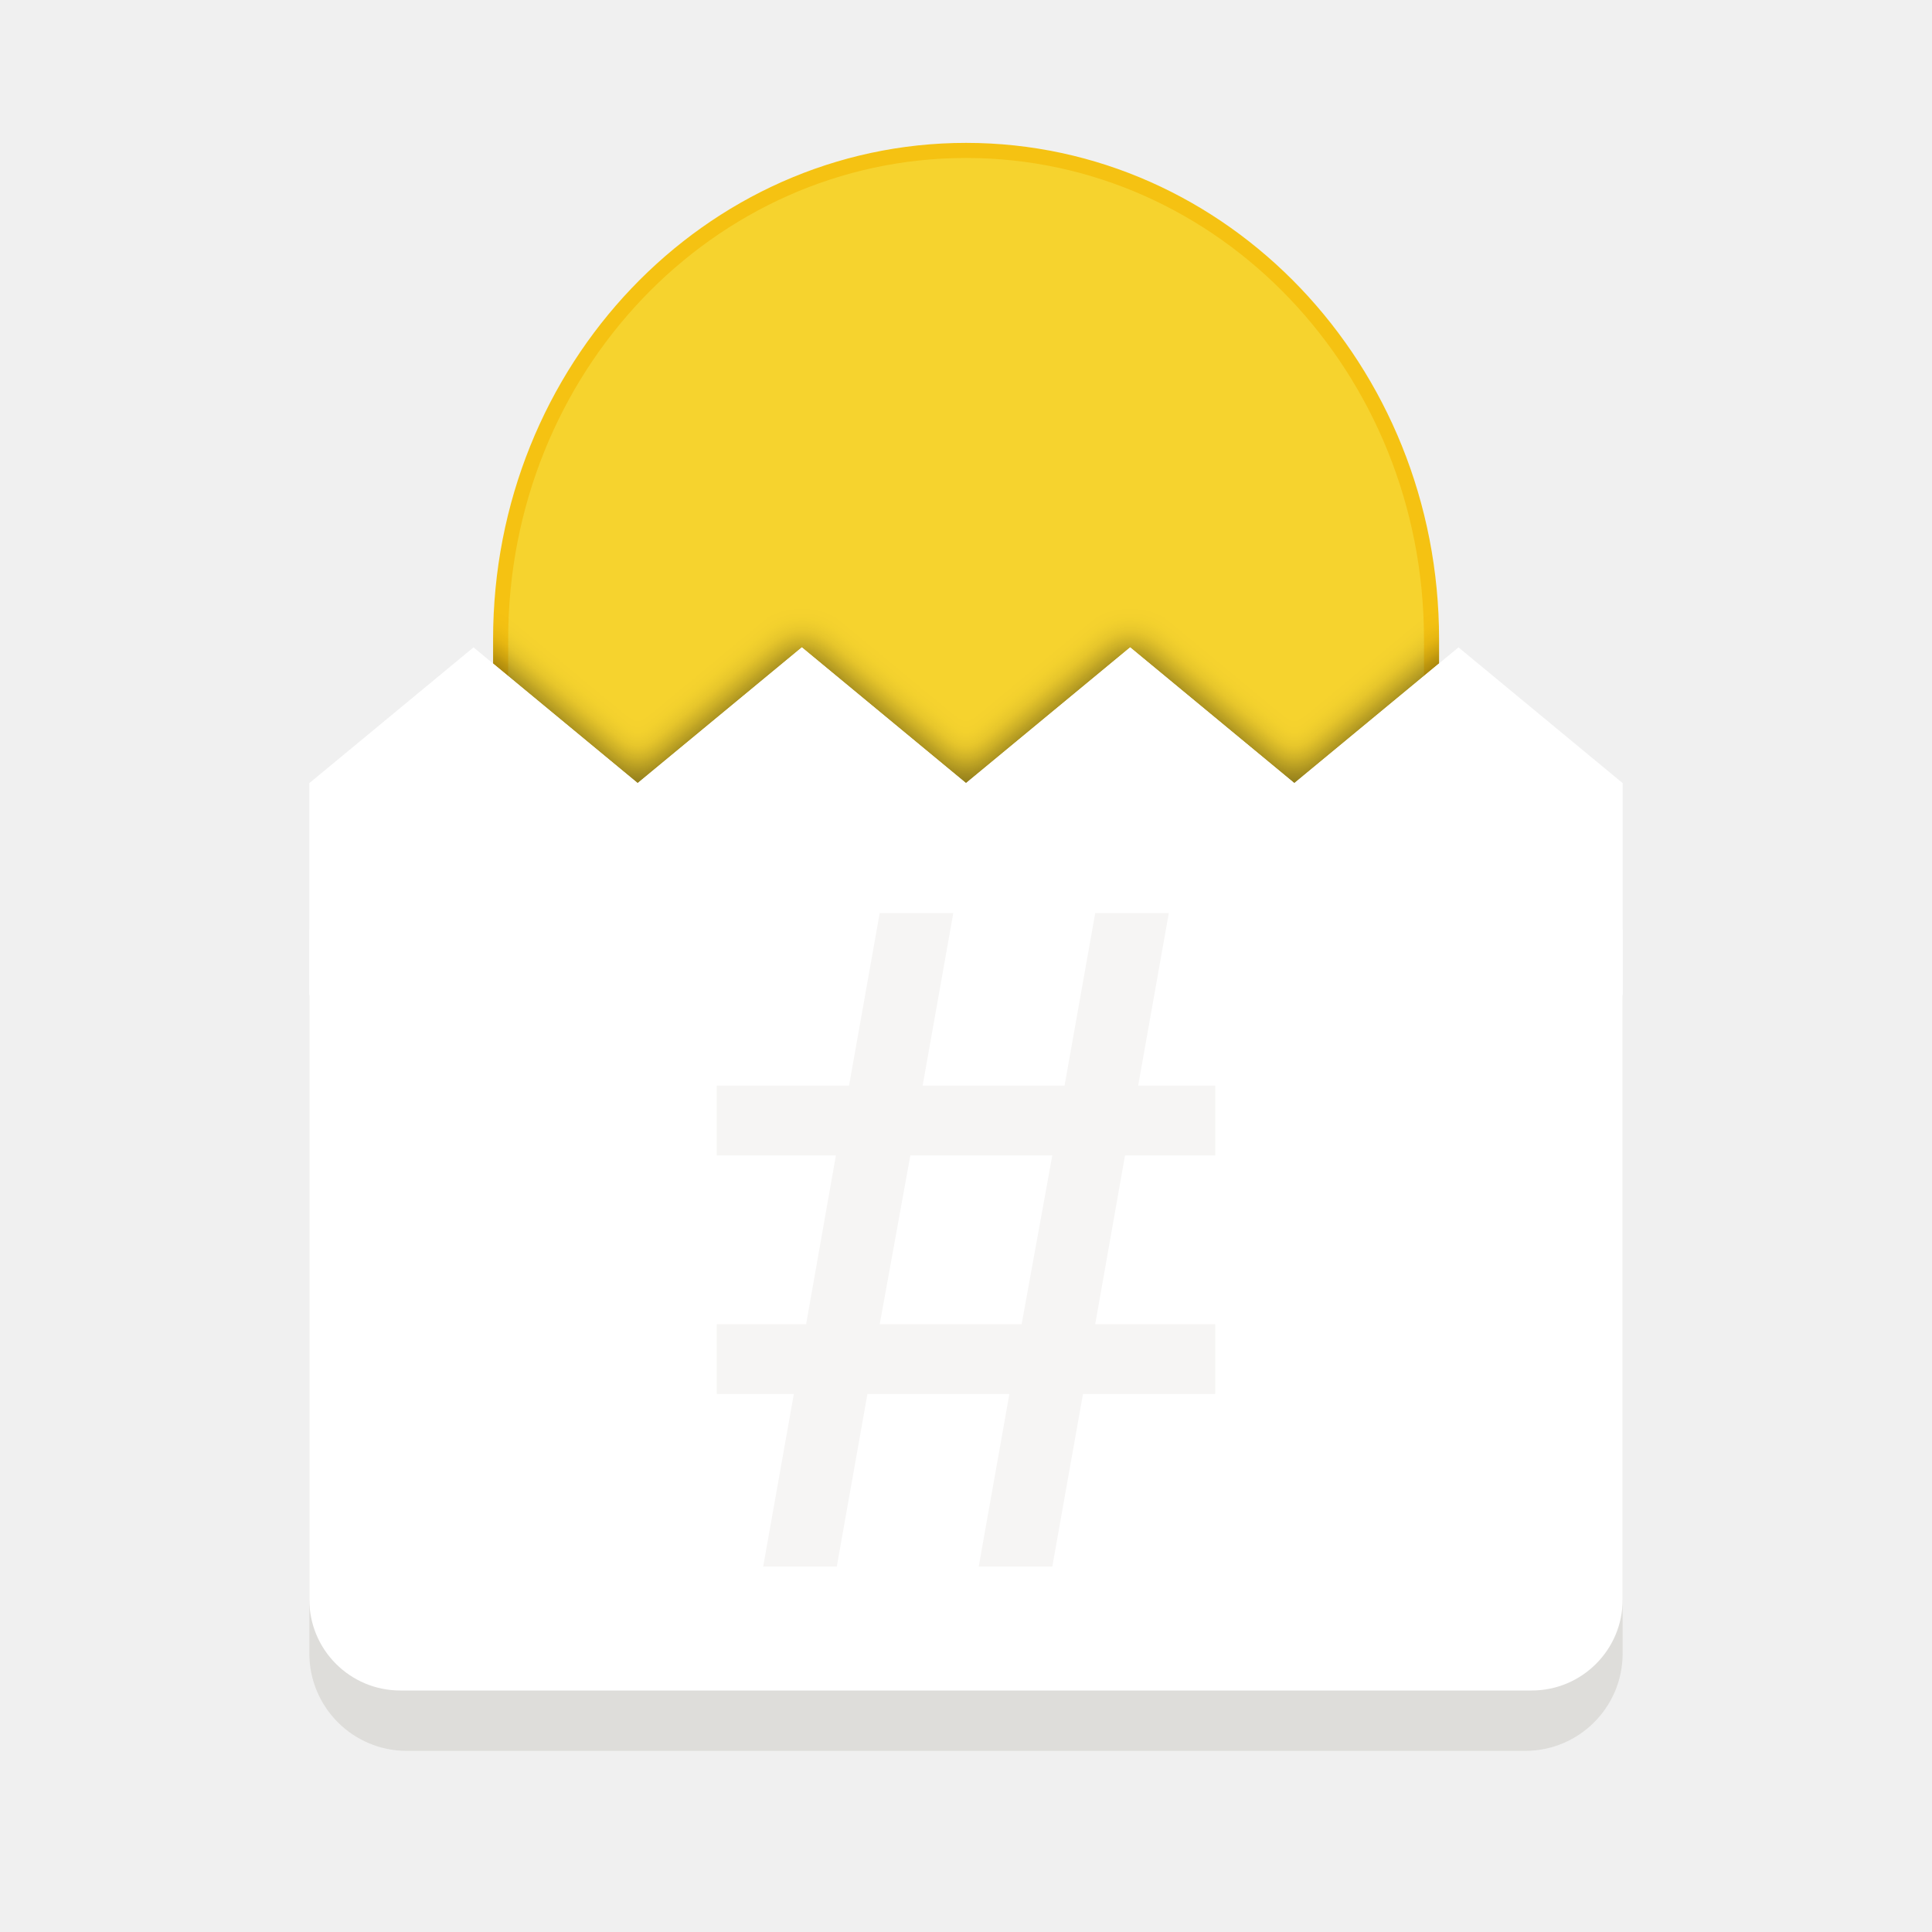
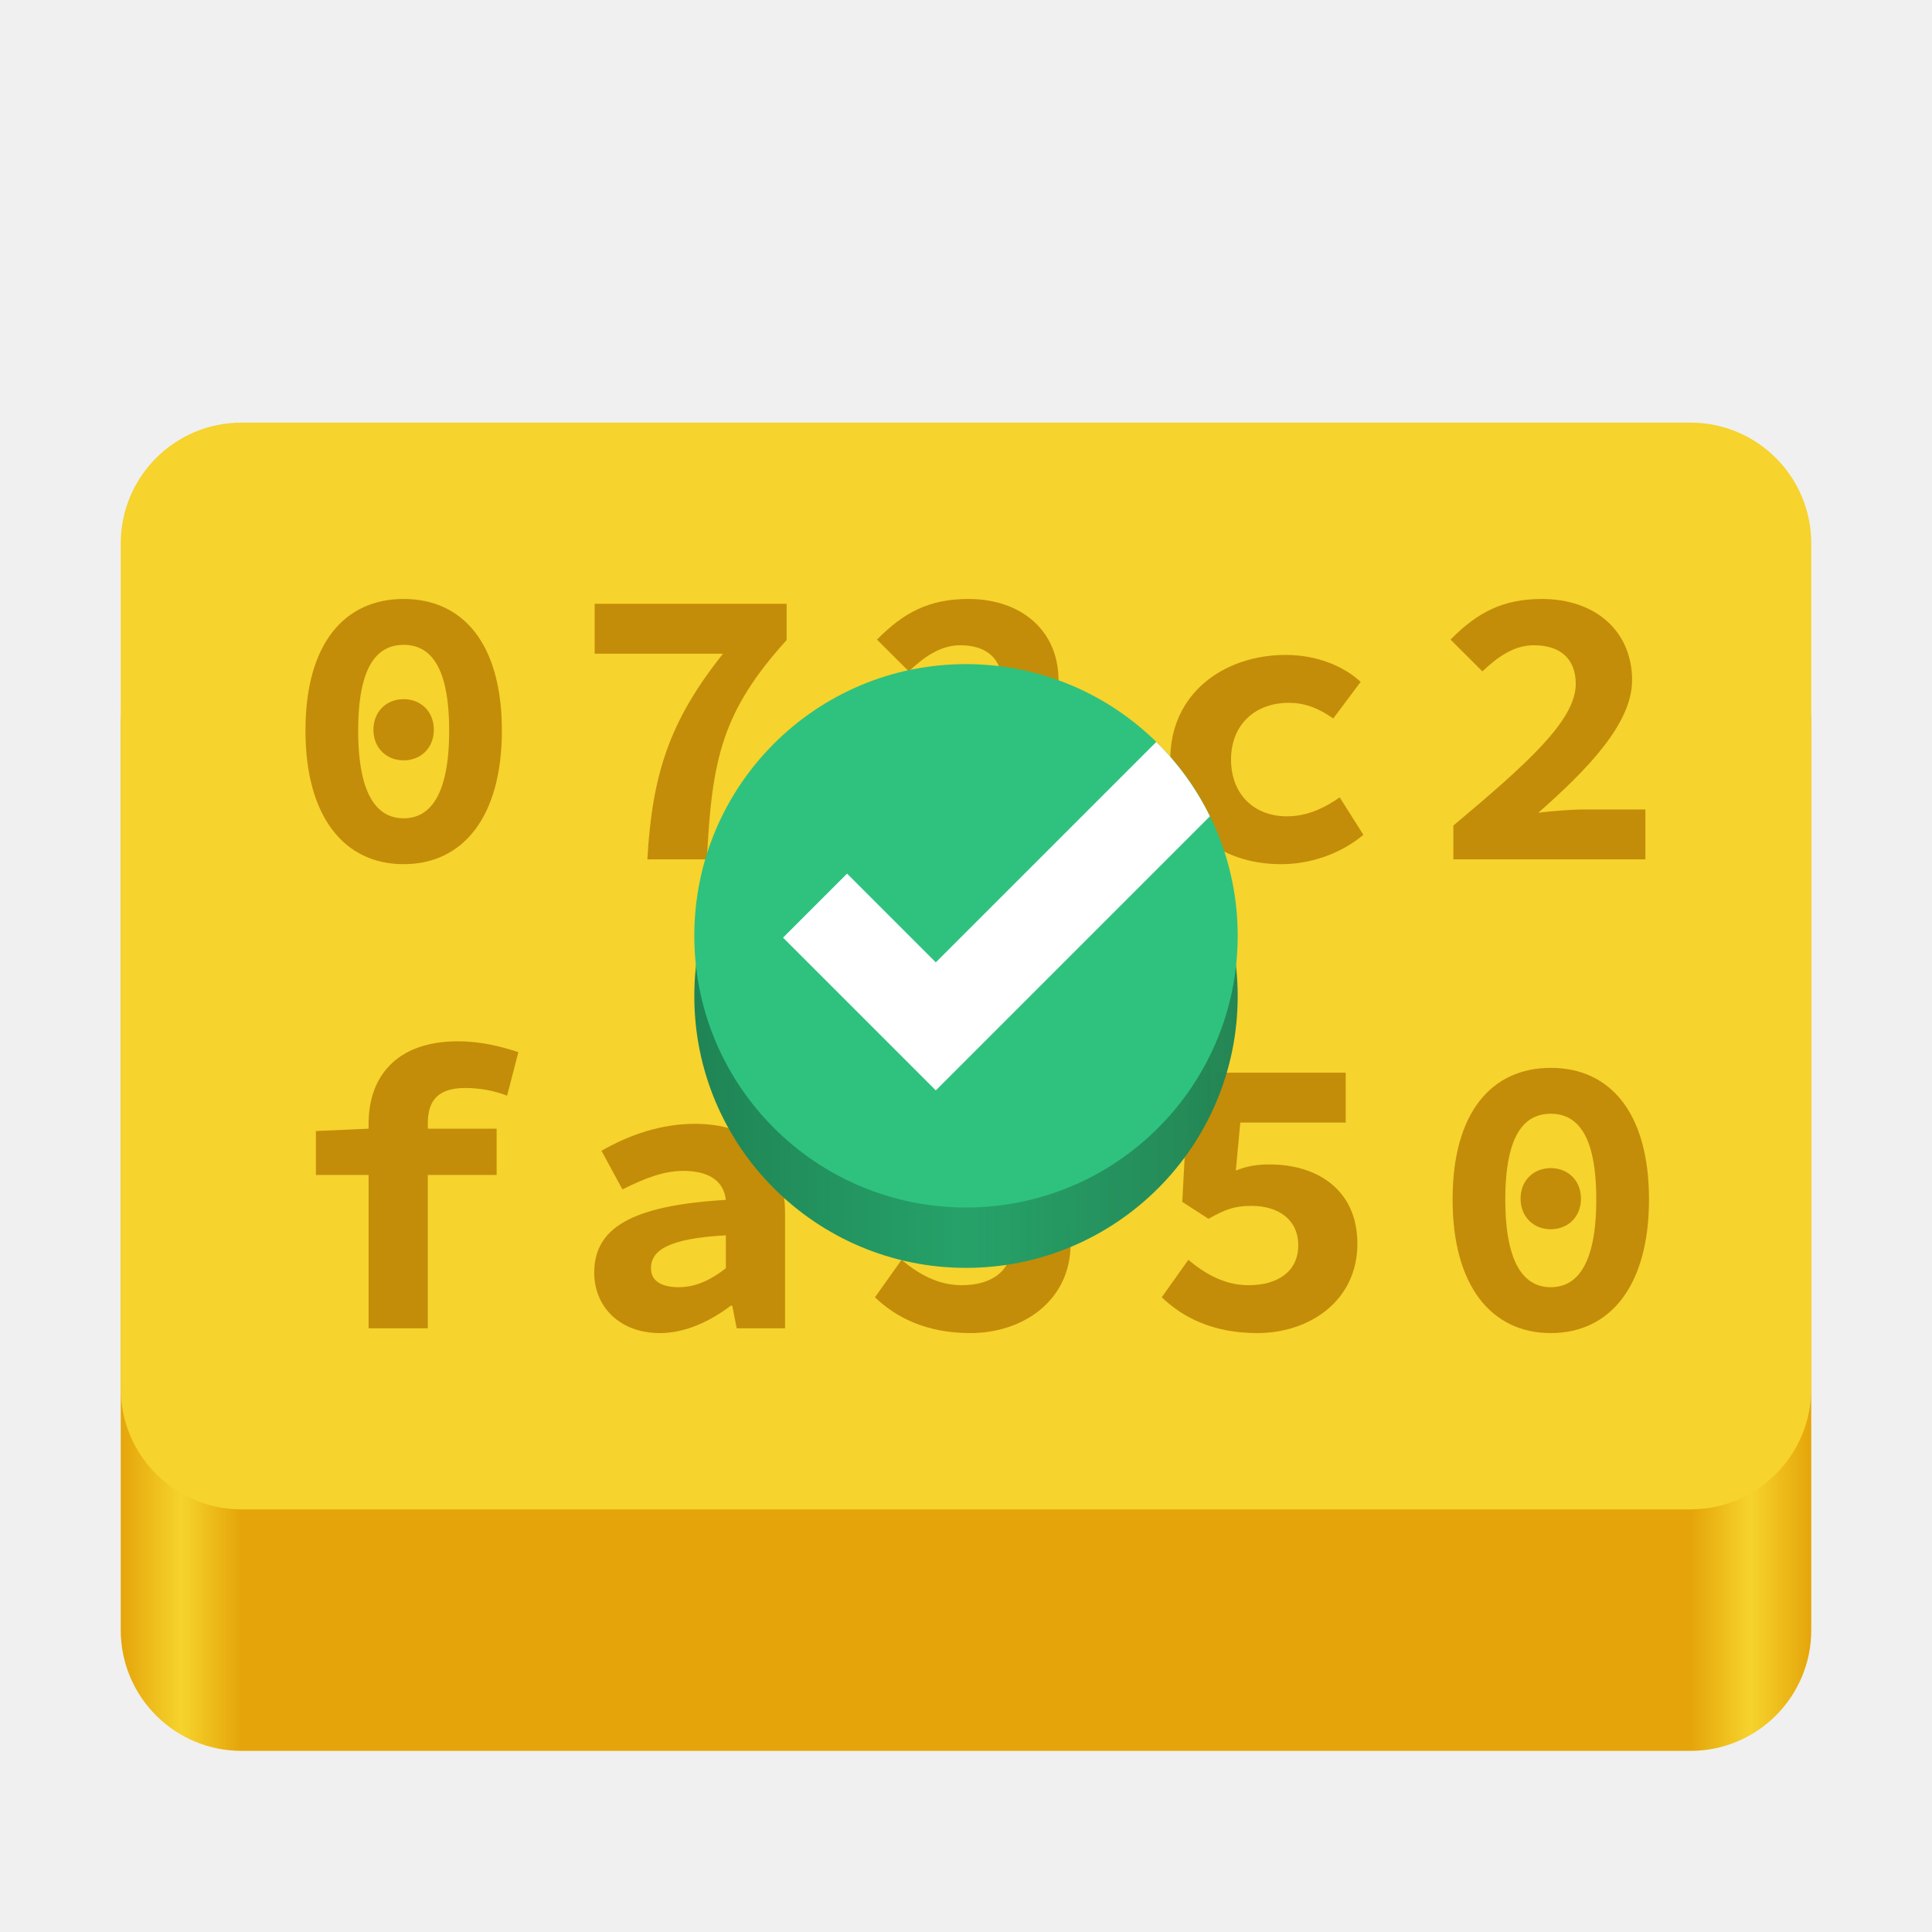
- <svg xmlns="http://www.w3.org/2000/svg" width="128" height="128" version="1.0" enable-background="new">
-   <defs>
-     <linearGradient id="a">
-       <stop offset="0" stop-color="#d5d3cf" />
-       <stop offset="1" stop-color="#f6f5f4" />
-     </linearGradient>
-     <linearGradient id="b">
-       <stop offset="0" stop-color="#d5d3cf" />
-       <stop offset="1" stop-color="#949390" />
-     </linearGradient>
-     <linearGradient id="c">
-       <stop offset="0" stop-color="#9a9996" />
-       <stop offset="1" stop-color="#77767b" />
-     </linearGradient>
-     <filter id="e" y="-.18" color-interpolation-filters="sRGB">
-       <feFlood flood-opacity=".498" flood-color="#000" result="flood" />
-       <feComposite in="flood" in2="SourceGraphic" operator="in" result="composite1" />
-       <feGaussianBlur in="composite1" stdDeviation="1.1" result="blur" />
-       <feOffset dy="-.5" result="offset" />
-       <feComposite in="SourceGraphic" in2="offset" result="composite2" />
-     </filter>
-     <mask maskUnits="userSpaceOnUse" id="d">
-       <rect width="62.67" height="36.495" x="32.67" y="36.383" rx="0" ry="0" opacity=".996" fill="#f6f5f4" stroke-width=".798" paint-order="markers fill stroke" />
-     </mask>
-   </defs>
-   <rect width="61.673" height="100.659" x="33.169" y="9.966" ry="32.373" rx="30.837" opacity=".996" fill="#f6d32d" stroke="#f5c211" enable-background="new" />
-   <rect width="87.01" height="59.923" x="20.495" y="56.077" ry="6.455" opacity=".996" fill="#deddda" enable-background="new" />
-   <path style="line-height:normal;font-variant-ligatures:normal;font-variant-position:normal;font-variant-caps:normal;font-variant-numeric:normal;font-variant-alternates:normal;font-variant-east-asian:normal;font-feature-settings:normal;font-variation-settings:normal;text-indent:0;text-align:start;text-decoration-line:none;text-decoration-style:solid;text-decoration-color:#000;text-transform:none;text-orientation:mixed;white-space:normal;shape-padding:0;shape-margin:0;inline-size:0;isolation:auto;mix-blend-mode:normal;solid-color:#000;solid-opacity:1" d="M20.494 51.884v14.049h87.012V51.884L96.629 42.89l-10.876 8.994-10.877-8.994L64 51.884 53.124 42.89l-10.877 8.994-10.876-8.994z" mask="url(#d)" color="#000" font-weight="400" font-family="sans-serif" overflow="visible" fill="#fff" paint-order="markers fill stroke" filter="url(#e)" enable-background="accumulate" />
-   <g fill="#fff">
-     <rect width="87.01" height="55.923" x="20.495" y="56.077" ry="6.024" opacity=".996" enable-background="new" />
-     <path style="line-height:normal;font-variant-ligatures:normal;font-variant-position:normal;font-variant-caps:normal;font-variant-numeric:normal;font-variant-alternates:normal;font-variant-east-asian:normal;font-feature-settings:normal;font-variation-settings:normal;text-indent:0;text-align:start;text-decoration-line:none;text-decoration-style:solid;text-decoration-color:#000;text-transform:none;text-orientation:mixed;white-space:normal;shape-padding:0;shape-margin:0;inline-size:0;isolation:auto;mix-blend-mode:normal;solid-color:#000;solid-opacity:1" d="M20.494 51.884v14.049h87.012V51.884L96.629 42.89l-10.876 8.994-10.877-8.994L64 51.884 53.124 42.89l-10.877 8.994-10.876-8.994z" color="#000" font-weight="400" font-family="sans-serif" overflow="visible" paint-order="markers fill stroke" enable-background="accumulate" />
+ <svg xmlns="http://www.w3.org/2000/svg" height="128px" viewBox="0 0 128 128" width="128px">
+   <linearGradient id="a" gradientUnits="userSpaceOnUse" x1="8" x2="120" y1="124" y2="124">
+     <stop offset="0" stop-color="#e5a50a" />
+     <stop offset="0.036" stop-color="#f6d32d" />
+     <stop offset="0.071" stop-color="#e5a50a" />
+     <stop offset="0.929" stop-color="#e5a50a" />
+     <stop offset="0.964" stop-color="#f6d32d" />
+     <stop offset="1" stop-color="#e5a50a" />
+   </linearGradient>
+   <linearGradient id="b" gradientUnits="userSpaceOnUse" x1="46" x2="82" y1="71.4" y2="71.4">
+     <stop offset="0" stop-color="#1f8455" />
+     <stop offset="0.5" stop-color="#26a269" />
+     <stop offset="1" stop-color="#1f8455" stop-opacity="0.976" />
+   </linearGradient>
+   <path d="m 16 40 h 96 c 4.418 0 8 3.582 8 8 v 60 c 0 4.418 -3.582 8 -8 8 h -96 c -4.418 0 -8 -3.582 -8 -8 v -60 c 0 -4.418 3.582 -8 8 -8 z m 0 0" fill="url(#a)" />
+   <path d="m 16 28 h 96 c 4.418 0 8 3.582 8 8 v 56 c 0 4.418 -3.582 8 -8 8 h -96 c -4.418 0 -8 -3.582 -8 -8 v -56 c 0 -4.418 3.582 -8 8 -8 z m 0 0" fill="#f6d32d" />
+   <g fill="#c38d09">
+     <path d="m 26.742 57.254 c 3.922 0 6.508 -3.117 6.508 -8.852 c 0 -5.762 -2.586 -8.719 -6.508 -8.719 c -3.918 0 -6.504 2.957 -6.504 8.719 c 0 5.734 2.586 8.852 6.504 8.852 z m 0 -3.039 c -1.68 0 -3.012 -1.414 -3.012 -5.812 c 0 -4.398 1.332 -5.68 3.012 -5.68 c 1.68 0 3.016 1.281 3.016 5.68 c 0 4.398 -1.336 5.812 -3.016 5.812 z m 0 -3.84 c 1.121 0 2 -0.801 2 -2.027 c 0 -1.227 -0.879 -2.027 -2 -2.027 c -1.117 0 -2 0.801 -2 2.027 c 0 1.227 0.883 2.027 2 2.027 z m 0 0" />
+     <path d="m 42.891 56.934 h 3.945 c 0.32 -6.613 0.988 -9.785 5.281 -14.531 v -2.398 h -12.719 v 3.305 h 8.504 c -3.547 4.453 -4.691 7.973 -5.012 13.625 z m 0 0" />
+     <path d="m 58.289 56.934 h 12.723 v -3.305 h -4.027 c -0.883 0 -2.109 0.105 -3.066 0.215 c 3.277 -2.883 6.211 -5.922 6.211 -8.773 c 0 -3.254 -2.426 -5.387 -5.973 -5.387 c -2.613 0 -4.293 0.906 -6.055 2.691 l 2.109 2.105 c 0.961 -0.906 2.051 -1.73 3.414 -1.73 c 1.758 0 2.773 0.906 2.773 2.559 c 0 2.426 -3.254 5.309 -8.109 9.387 z m 0 0" />
+     <path d="m 84.891 57.254 c 1.812 0 3.84 -0.613 5.438 -1.945 l -1.57 -2.48 c -0.961 0.668 -2.109 1.254 -3.496 1.254 c -2.184 0 -3.703 -1.465 -3.703 -3.762 c 0 -2.293 1.57 -3.758 3.84 -3.758 c 0.984 0 1.918 0.32 2.93 1.039 l 1.816 -2.426 c -1.121 -1.039 -2.883 -1.785 -4.961 -1.785 c -4.082 0 -7.652 2.531 -7.652 6.93 c 0 4.402 3.199 6.934 7.359 6.934 z m 0 0" />
+     <path d="m 96.289 56.934 h 12.723 v -3.305 h -4.027 c -0.883 0 -2.109 0.105 -3.066 0.215 c 3.277 -2.883 6.211 -5.922 6.211 -8.773 c 0 -3.254 -2.426 -5.387 -5.973 -5.387 c -2.613 0 -4.293 0.906 -6.055 2.691 l 2.109 2.105 c 0.961 -0.906 2.051 -1.73 3.414 -1.73 c 1.758 0 2.773 0.906 2.773 2.559 c 0 2.426 -3.254 5.309 -8.109 9.387 z m 0 0" />
+     <path d="m 24.422 88.004 h 3.922 v -10.16 h 4.559 v -3.066 h -4.559 v -0.375 c 0 -1.602 0.801 -2.32 2.48 -2.32 c 1.012 0 1.945 0.188 2.773 0.508 l 0.746 -2.883 c -1.121 -0.371 -2.48 -0.719 -4 -0.719 c -4.133 0 -5.922 2.402 -5.922 5.441 v 0.348 l -3.492 0.156 v 2.91 h 3.492 z m 0 0" />
+     <path d="m 43.715 88.32 c 1.707 0 3.363 -0.797 4.695 -1.812 h 0.105 l 0.293 1.496 h 3.203 v -7.574 c 0 -4.055 -2.27 -5.973 -5.977 -5.973 c -2.266 0 -4.371 0.746 -6.184 1.785 l 1.387 2.559 c 1.492 -0.746 2.746 -1.227 4.023 -1.227 c 1.789 0 2.695 0.723 2.828 1.922 c -6.266 0.371 -8.719 1.867 -8.719 4.824 c 0 2.242 1.68 4 4.344 4 z m 1.254 -3.039 c -1.117 0 -1.84 -0.398 -1.84 -1.254 c 0 -1.145 1.066 -1.973 4.961 -2.184 v 2.184 c -0.934 0.723 -1.945 1.254 -3.121 1.254 z m 0 0" />
+     <path d="m 64.289 88.32 c 3.496 0 6.641 -2.156 6.641 -5.918 c 0 -3.602 -2.691 -5.254 -5.812 -5.254 c -0.855 0 -1.469 0.105 -2.242 0.402 l 0.297 -3.176 h 6.984 v -3.305 h -10.371 l -0.457 8.559 l 1.734 1.121 c 1.148 -0.641 1.734 -0.855 2.855 -0.855 c 1.785 0 3.094 0.906 3.094 2.613 c 0 1.734 -1.363 2.641 -3.281 2.641 c -1.602 0 -2.879 -0.746 -4 -1.68 l -1.762 2.48 c 1.387 1.332 3.387 2.371 6.32 2.371 z m 0 0" />
+     <path d="m 83.289 88.32 c 3.496 0 6.641 -2.156 6.641 -5.918 c 0 -3.602 -2.691 -5.254 -5.812 -5.254 c -0.855 0 -1.469 0.105 -2.242 0.402 l 0.297 -3.176 h 6.984 v -3.305 h -10.371 l -0.457 8.559 l 1.734 1.121 c 1.148 -0.641 1.734 -0.855 2.855 -0.855 c 1.785 0 3.094 0.906 3.094 2.613 c 0 1.734 -1.363 2.641 -3.281 2.641 c -1.602 0 -2.879 -0.746 -4 -1.68 l -1.762 2.48 c 1.387 1.332 3.387 2.371 6.32 2.371 z m 0 0" />
+     <path d="m 102.742 88.32 c 3.922 0 6.508 -3.117 6.508 -8.852 c 0 -5.762 -2.586 -8.719 -6.508 -8.719 c -3.918 0 -6.504 2.957 -6.504 8.719 c 0 5.734 2.586 8.852 6.504 8.852 z m 0 -3.039 c -1.68 0 -3.012 -1.414 -3.012 -5.812 s 1.332 -5.68 3.012 -5.68 c 1.68 0 3.016 1.281 3.016 5.68 s -1.336 5.812 -3.016 5.812 z m 0 -3.84 c 1.121 0 2 -0.801 2 -2.027 c 0 -1.227 -0.879 -2.023 -2 -2.023 c -1.117 0 -2 0.797 -2 2.023 c 0 1.227 0.883 2.027 2 2.027 z m 0 0" />
  </g>
-   <g style="line-height:1.25">
-     <path d="M61.127 71.927h9.403l2.031-11.432h4.876l-2.031 11.432h5.107v4.623h-5.978L72.56 87.733h7.952v4.623H71.75l-2.032 11.433h-4.875l2.031-11.433H57.47l-2.031 11.433h-4.876l2.031-11.433h-5.107v-4.623h5.92l1.974-11.183h-7.894v-4.623h8.764l2.032-11.432h4.875zm-2.844 15.806h9.403l2.031-11.183h-9.403z" style="-inkscape-font-specification:Ubuntu" font-family="Ubuntu" aria-label="#" font-weight="400" font-size="60.217" fill="#f6f5f4" stroke-width="1.505" />
-   </g>
+   <path d="m 82 66 c 0 9.941 -8.059 18 -18 18 s -18 -8.059 -18 -18 s 8.059 -18 18 -18 s 18 8.059 18 18 z m 0 0" fill="url(#b)" />
+   <path d="m 82 62 c 0 9.941 -8.059 18 -18 18 s -18 -8.059 -18 -18 s 8.059 -18 18 -18 s 18 8.059 18 18 z m 0 0" fill="#2ec27e" />
+   <path d="m 76.605 49.156 l -14.605 14.602 l -5.879 -5.879 l -4.242 4.242 l 10.121 10.121 l 18.16 -18.16 c -0.898 -1.832 -2.102 -3.5 -3.555 -4.926 z m 0 0" fill="#ffffff" />
</svg>
